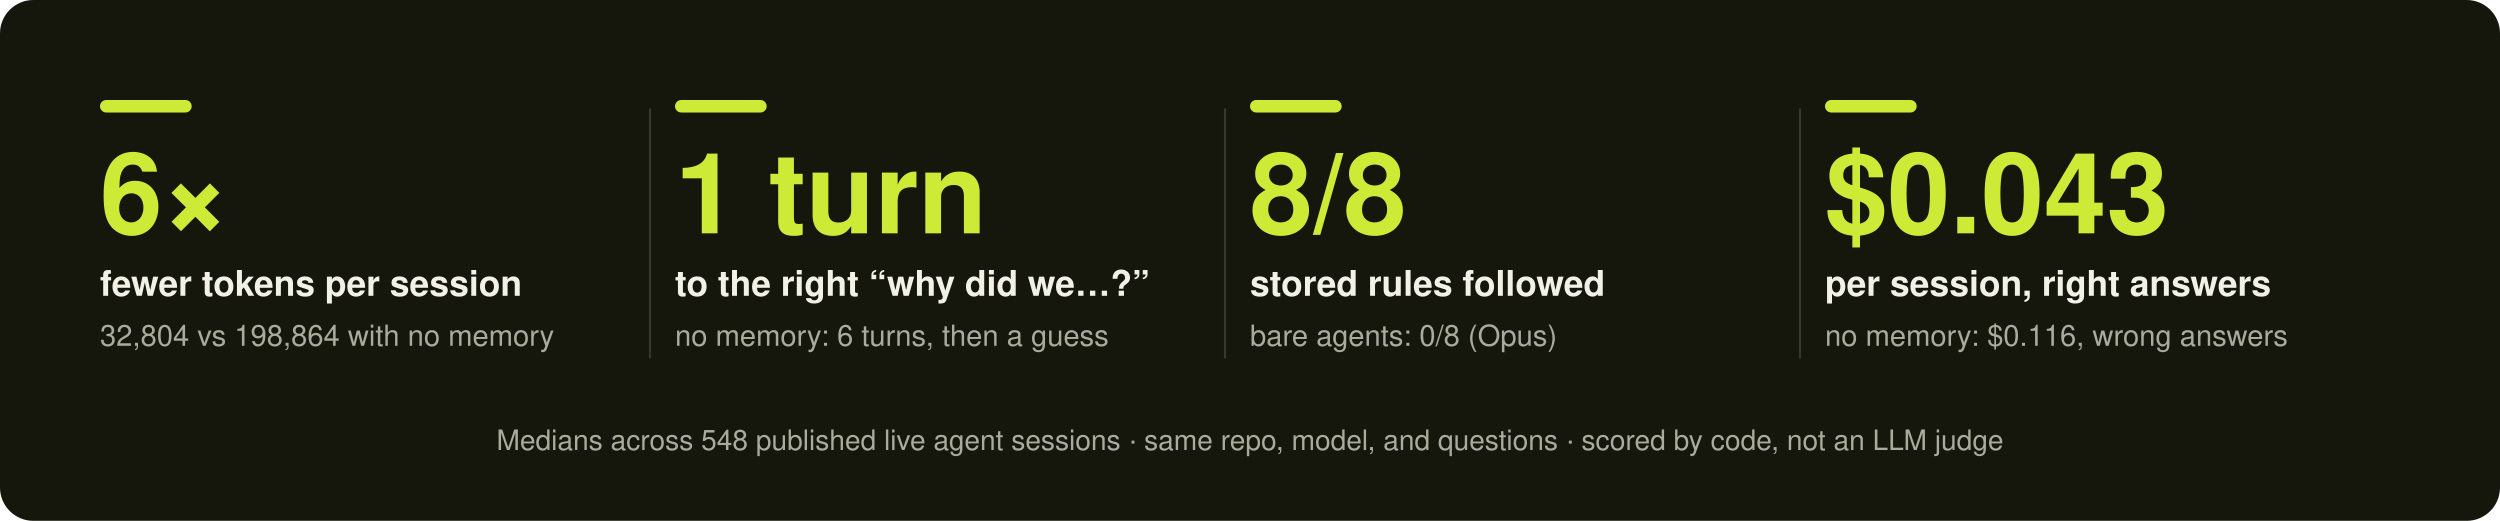
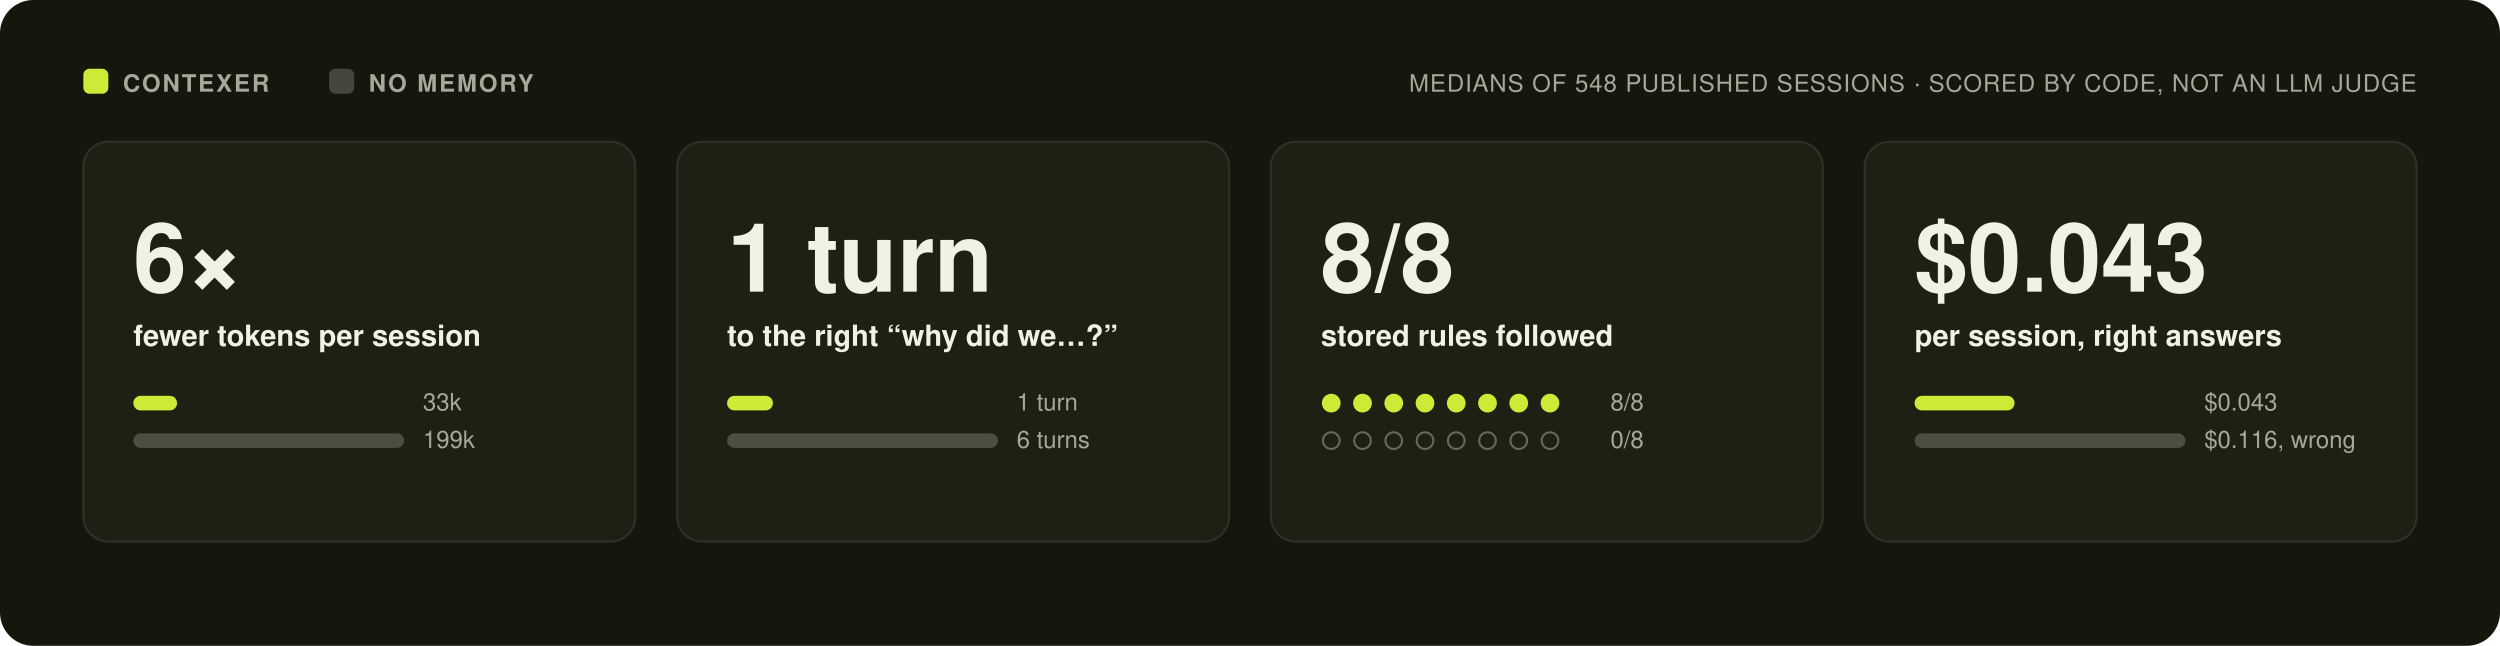
- <svg xmlns="http://www.w3.org/2000/svg" width="1200" height="250" viewBox="0 0 1200 250" role="img" aria-label="Benchmarks, medians across 548 published sessions: 6 times fewer tokens per session; right answer in 1 turn vs 6 turns of guessing; 8 of 8 stored rules followed vs 0 of 8 bare; $0.043 per session with right answers vs $0.116 with wrong ones">
-   <rect width="1200" height="250" rx="16" fill="#15170D" />
-   <g font-family="ui-sans-serif, -apple-system, 'Segoe UI', Helvetica, Arial, sans-serif">
-     <line x1="312" y1="52" x2="312" y2="172" stroke="#F2F1E6" stroke-opacity="0.15" />
-     <line x1="588" y1="52" x2="588" y2="172" stroke="#F2F1E6" stroke-opacity="0.15" />
-     <line x1="864" y1="52" x2="864" y2="172" stroke="#F2F1E6" stroke-opacity="0.15" />
-     <rect x="48" y="48" width="44" height="6" rx="3" fill="#CDEB36" />
-     <text x="48" y="112" font-size="54" font-weight="800" fill="#CDEB36">6×</text>
-     <text x="48" y="142" font-size="17" font-weight="600" fill="#F2F1E6">fewer tokens per session</text>
-     <text x="48" y="166" font-size="14" fill="#A9AB9C">32,804 vs 198,864 with no memory</text>
-     <rect x="324" y="48" width="44" height="6" rx="3" fill="#CDEB36" />
-     <text x="324" y="112" font-size="54" font-weight="800" fill="#CDEB36">1 turn</text>
-     <text x="324" y="142" font-size="17" font-weight="600" fill="#F2F1E6">to the right “why did we…?”</text>
-     <text x="324" y="166" font-size="14" fill="#A9AB9C">no memory: 6 turns, then a guess</text>
-     <rect x="600" y="48" width="44" height="6" rx="3" fill="#CDEB36" />
-     <text x="600" y="112" font-size="54" font-weight="800" fill="#CDEB36">8/8</text>
-     <text x="600" y="142" font-size="17" font-weight="600" fill="#F2F1E6">stored rules followed</text>
-     <text x="600" y="166" font-size="14" fill="#A9AB9C">bare agents: 0/8 (Opus)</text>
-     <rect x="876" y="48" width="44" height="6" rx="3" fill="#CDEB36" />
-     <text x="876" y="112" font-size="54" font-weight="800" fill="#CDEB36">$0.043</text>
-     <text x="876" y="142" font-size="17" font-weight="600" fill="#F2F1E6">per session, right answers</text>
-     <text x="876" y="166" font-size="14" fill="#A9AB9C">no memory: $0.116, wrong answers</text>
-     <text x="600" y="216" font-size="13.5" fill="#A9AB9C" text-anchor="middle">Medians across 548 published live agent sessions · same repo, model, and questions · scored by code, not an LLM judge</text>
+ <svg xmlns="http://www.w3.org/2000/svg" width="1200" height="310" viewBox="0 0 1200 310" role="img" aria-label="Benchmarks, medians across 548 published sessions, Contexer vs no memory: 6 times fewer tokens per session (32,804 vs 198,864); right answer in 1 turn vs 6; 8 of 8 stored rules followed vs 0 of 8; $0.043 per session vs $0.116">
+   <rect width="1200" height="310" rx="16" fill="#15170D" />
+   <g font-family="-apple-system, 'SF Pro Text', 'Segoe UI', Helvetica, Arial, sans-serif">
+     <rect x="40" y="33" width="12" height="12" rx="3" fill="#CDEB36" />
+     <text x="59" y="44" font-size="11.5" font-weight="600" letter-spacing="0.08em" fill="#A6A899">CONTEXER</text>
+     <rect x="158" y="33" width="12" height="12" rx="3" fill="#F2F1E6" fill-opacity="0.22" />
+     <text x="177" y="44" font-size="11.5" font-weight="600" letter-spacing="0.08em" fill="#A6A899">NO MEMORY</text>
+     <text x="1160" y="44" text-anchor="end" font-size="11.5" letter-spacing="0.04em" fill="#A6A899">MEDIANS OF 548 PUBLISHED SESSIONS · SCORED BY CODE, NOT AN LLM JUDGE</text>
+     <rect x="40" y="68" width="265" height="192" rx="12" fill="#1D2013" stroke="#F2F1E6" stroke-opacity="0.1" />
+     <text x="64" y="140" font-size="46" font-weight="800" fill="#F2F1E6" style="font-variant-numeric: tabular-nums">6×</text>
+     <text x="64" y="166" font-size="14" font-weight="600" fill="#F2F1E6">fewer tokens per session</text>
+     <rect x="64" y="190" width="21" height="7" rx="3.5" fill="#CDEB36" />
+     <text x="203" y="197" font-size="11.5" fill="#A6A899" style="font-variant-numeric: tabular-nums">33k</text>
+     <rect x="64" y="208" width="130" height="7" rx="3.5" fill="#F2F1E6" fill-opacity="0.22" />
+     <text x="203" y="215" font-size="11.5" fill="#A6A899" style="font-variant-numeric: tabular-nums">199k</text>
+     <rect x="325" y="68" width="265" height="192" rx="12" fill="#1D2013" stroke="#F2F1E6" stroke-opacity="0.1" />
+     <text x="349" y="140" font-size="46" font-weight="800" fill="#F2F1E6" style="font-variant-numeric: tabular-nums">1 turn</text>
+     <text x="349" y="166" font-size="14" font-weight="600" fill="#F2F1E6">to the right “why did we…?”</text>
+     <rect x="349" y="190" width="22" height="7" rx="3.5" fill="#CDEB36" />
+     <text x="488" y="197" font-size="11.5" fill="#A6A899" style="font-variant-numeric: tabular-nums">1 turn</text>
+     <rect x="349" y="208" width="130" height="7" rx="3.5" fill="#F2F1E6" fill-opacity="0.22" />
+     <text x="488" y="215" font-size="11.5" fill="#A6A899" style="font-variant-numeric: tabular-nums">6 turns</text>
+     <rect x="610" y="68" width="265" height="192" rx="12" fill="#1D2013" stroke="#F2F1E6" stroke-opacity="0.1" />
+     <text x="634" y="140" font-size="46" font-weight="800" fill="#F2F1E6" style="font-variant-numeric: tabular-nums">8/8</text>
+     <text x="634" y="166" font-size="14" font-weight="600" fill="#F2F1E6">stored rules followed</text>
+     <g fill="#CDEB36">
+       <circle cx="639" cy="193.5" r="4.5" />
+       <circle cx="654" cy="193.5" r="4.5" />
+       <circle cx="669" cy="193.5" r="4.5" />
+       <circle cx="684" cy="193.5" r="4.5" />
+       <circle cx="699" cy="193.5" r="4.5" />
+       <circle cx="714" cy="193.5" r="4.5" />
+       <circle cx="729" cy="193.5" r="4.5" />
+       <circle cx="744" cy="193.5" r="4.5" />
+     </g>
+     <text x="773" y="197" font-size="11.5" fill="#A6A899" style="font-variant-numeric: tabular-nums">8/8</text>
+     <g fill="none" stroke="#F2F1E6" stroke-opacity="0.35">
+       <circle cx="639" cy="211.5" r="4" />
+       <circle cx="654" cy="211.5" r="4" />
+       <circle cx="669" cy="211.5" r="4" />
+       <circle cx="684" cy="211.5" r="4" />
+       <circle cx="699" cy="211.5" r="4" />
+       <circle cx="714" cy="211.5" r="4" />
+       <circle cx="729" cy="211.5" r="4" />
+       <circle cx="744" cy="211.5" r="4" />
+     </g>
+     <text x="773" y="215" font-size="11.5" fill="#A6A899" style="font-variant-numeric: tabular-nums">0/8</text>
+     <rect x="895" y="68" width="265" height="192" rx="12" fill="#1D2013" stroke="#F2F1E6" stroke-opacity="0.1" />
+     <text x="919" y="140" font-size="46" font-weight="800" fill="#F2F1E6" style="font-variant-numeric: tabular-nums">$0.043</text>
+     <text x="919" y="166" font-size="14" font-weight="600" fill="#F2F1E6">per session, right answers</text>
+     <rect x="919" y="190" width="48" height="7" rx="3.5" fill="#CDEB36" />
+     <text x="1058" y="197" font-size="11.5" fill="#A6A899" style="font-variant-numeric: tabular-nums">$0.043</text>
+     <rect x="919" y="208" width="130" height="7" rx="3.5" fill="#F2F1E6" fill-opacity="0.22" />
+     <text x="1058" y="215" font-size="11.5" fill="#A6A899" style="font-variant-numeric: tabular-nums">$0.116, wrong</text>
  </g>
</svg>
